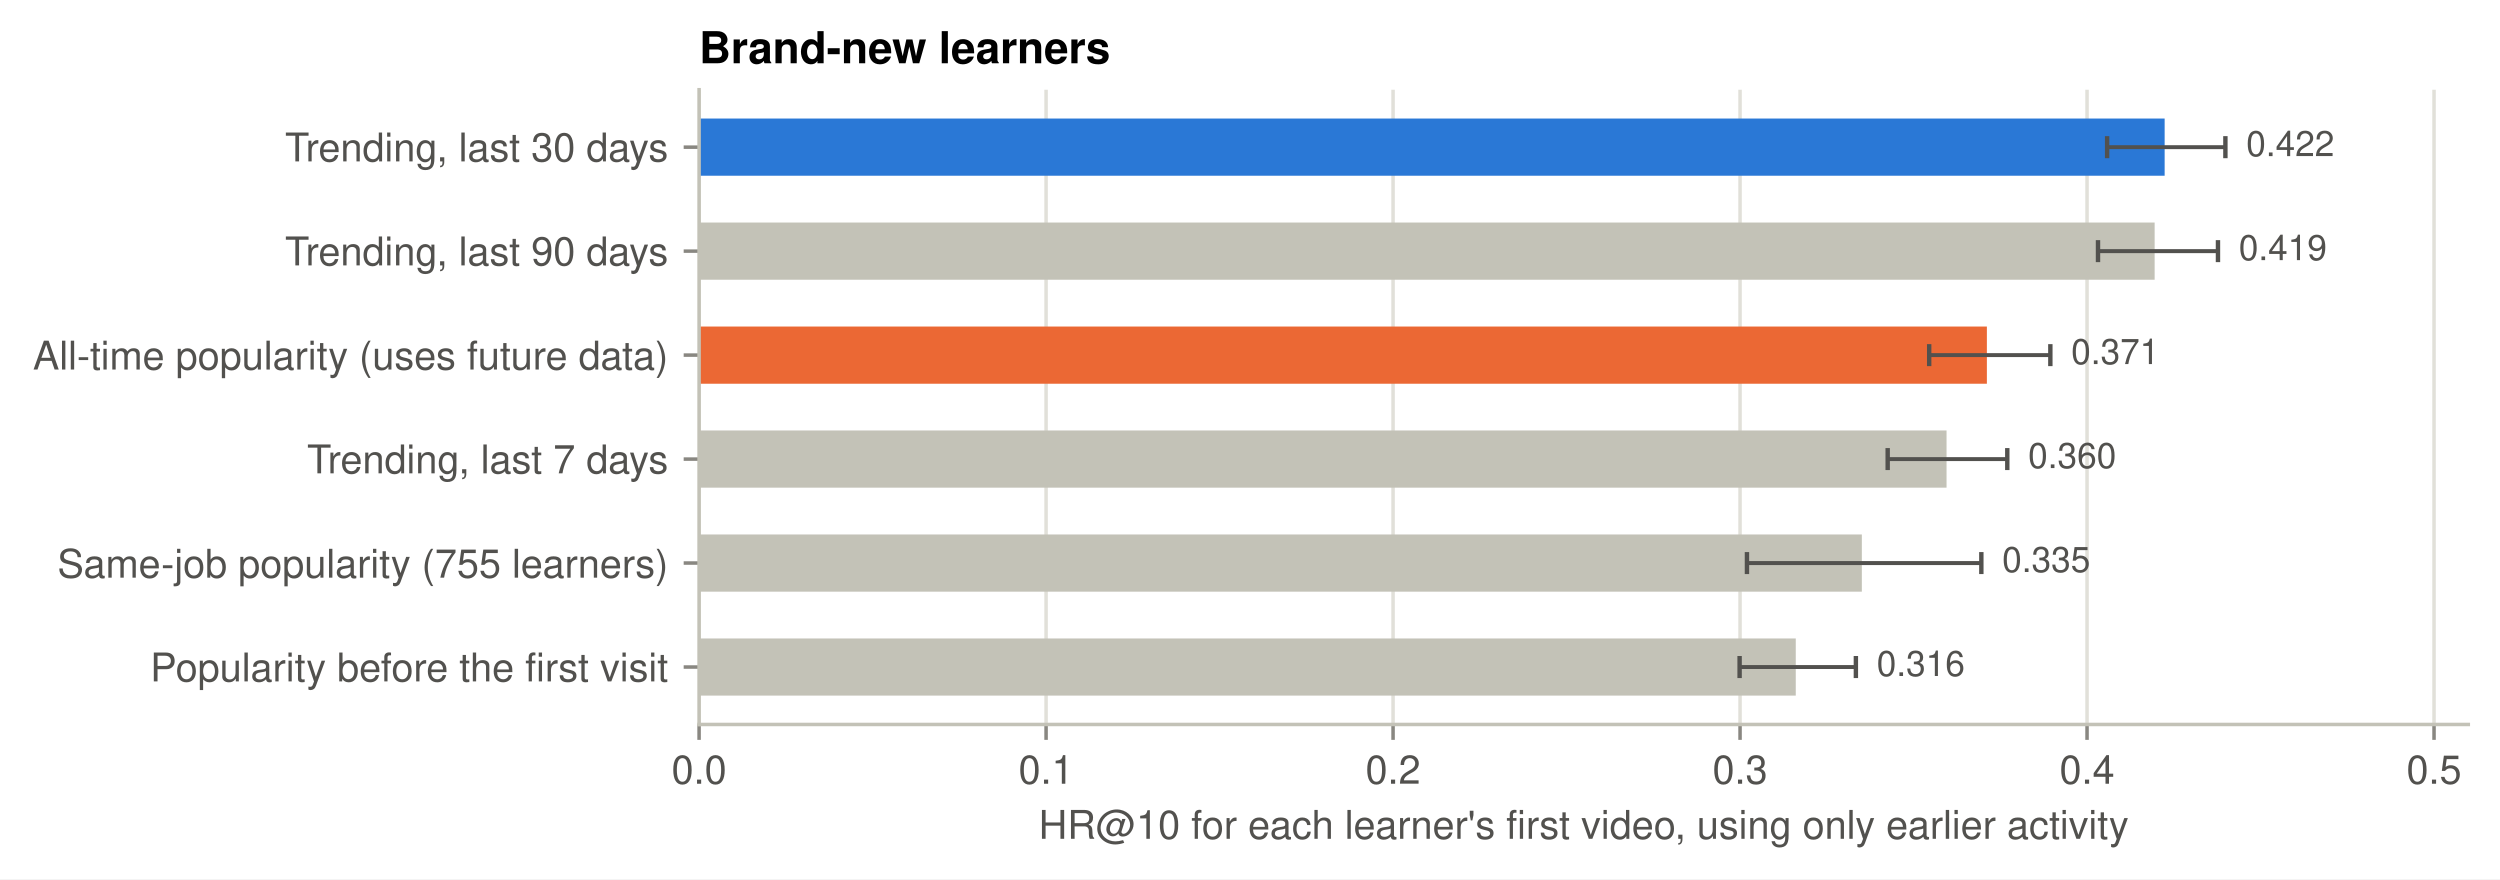
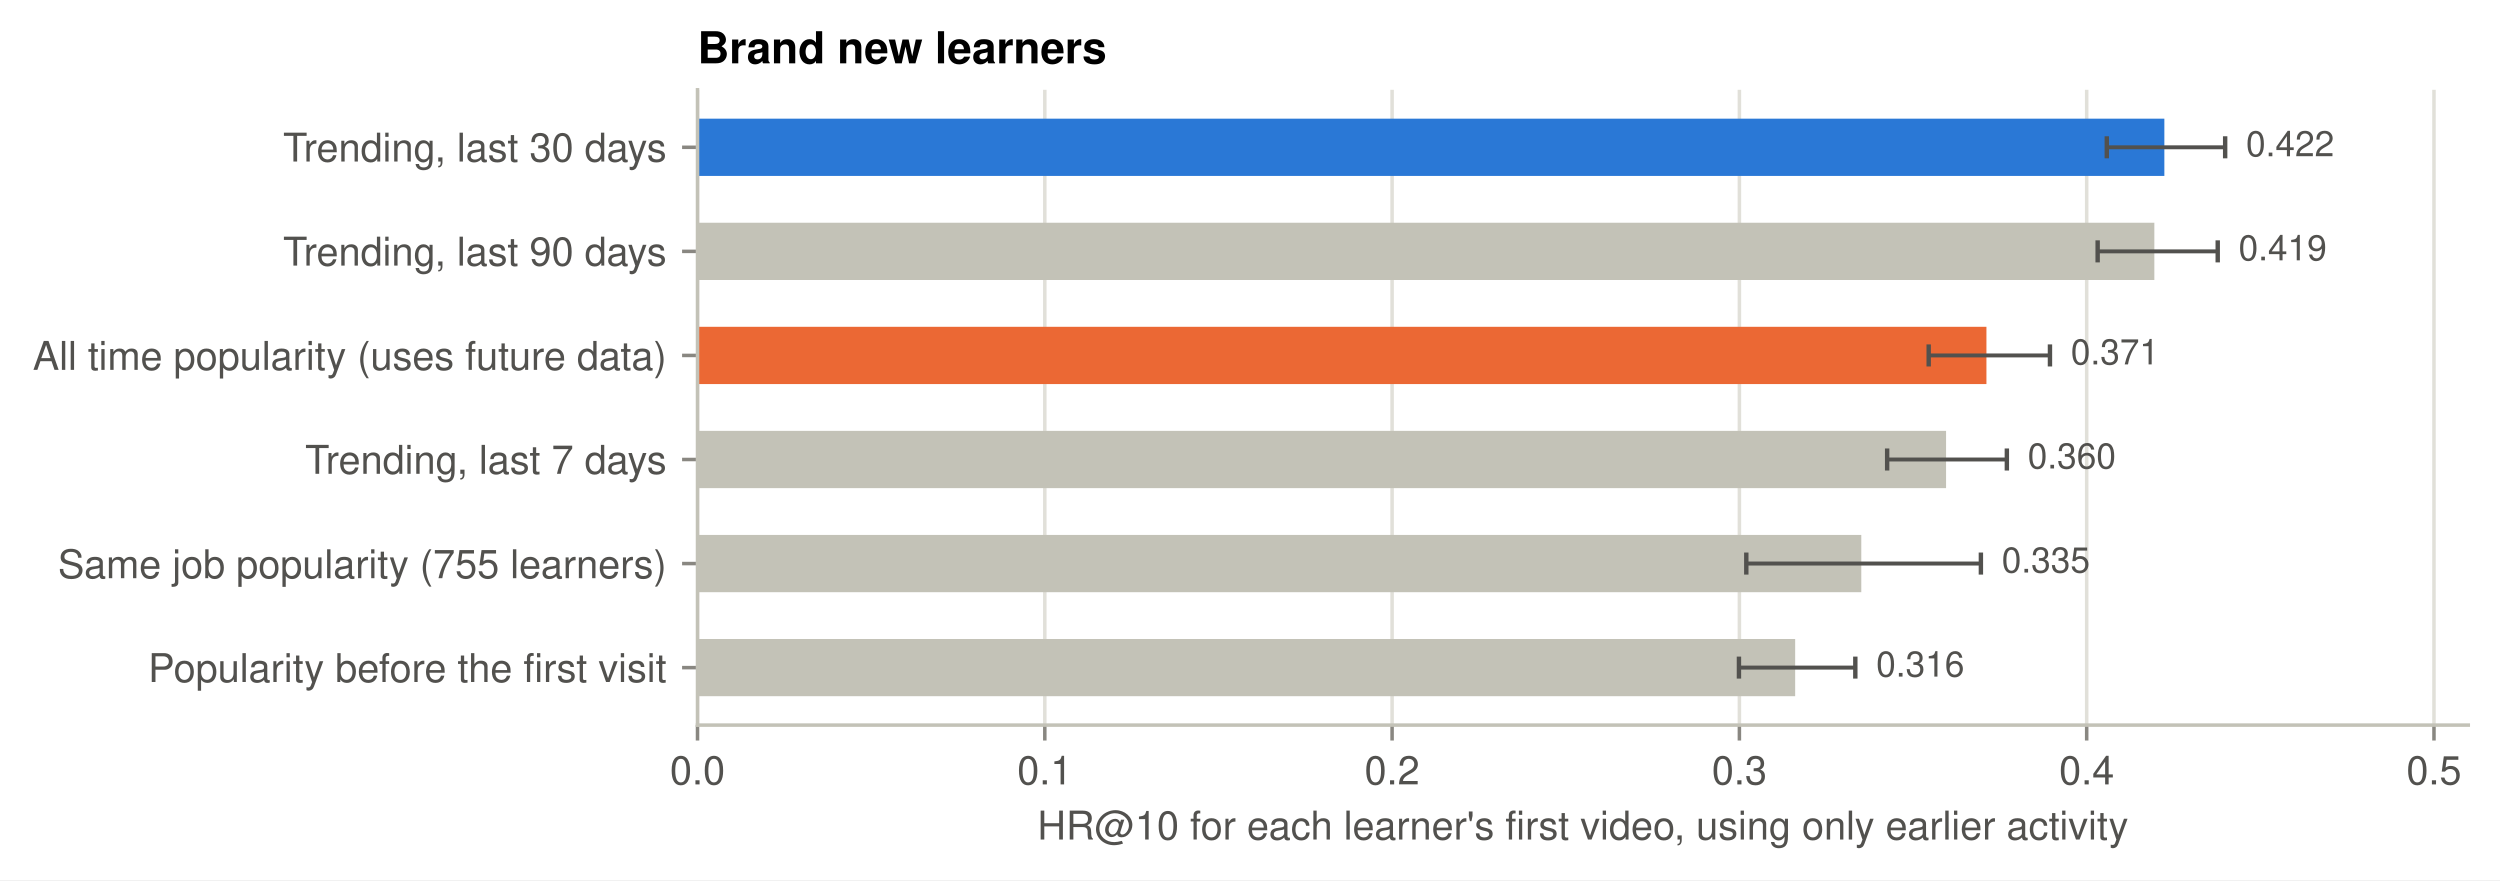
- <svg xmlns="http://www.w3.org/2000/svg" xmlns:xlink="http://www.w3.org/1999/xlink" width="567.713pt" height="199.673pt" viewBox="0 0 567.713 199.673" version="1.1">
+ <svg xmlns="http://www.w3.org/2000/svg" xmlns:xlink="http://www.w3.org/1999/xlink" width="567.216pt" height="199.673pt" viewBox="0 0 567.216 199.673" version="1.1">
  <defs>
    <style type="text/css">*{stroke-linejoin: round; stroke-linecap: butt}</style>
  </defs>
  <g id="figure_1">
    <g id="patch_1">
-       <path d="M 0 199.673  L 567.713 199.673  L 567.713 -0  L 0 -0  z " style="fill: #ffffff" />
+       <path d="M -0 199.673  L 567.216 199.673  L 567.216 -0  L -0 -0  z " style="fill: #ffffff" />
    </g>
    <g id="axes_1">
      <g id="patch_2">
-         <path d="M 158.753 164.517  L 560.513 164.517  L 560.513 20.373  L 158.753 20.373  z " style="fill: #ffffff" />
+         <path d="M 158.256 164.517  L 560.016 164.517  L 560.016 20.373  L 158.256 20.373  z " style="fill: #ffffff" />
      </g>
      <g id="matplotlib.axis_1">
        <g id="xtick_1">
          <g id="line2d_1">
-             <path d="M 158.753 164.517  L 158.753 20.373  " clip-path="url(#pc74c482430)" style="fill: none; stroke: #e1e0d9; stroke-width: 0.8; stroke-linecap: round" />
+             <path d="M 158.256 164.517  L 158.256 20.373  " clip-path="url(#p3e39045965)" style="fill: none; stroke: #e1e0d9; stroke-width: 0.8; stroke-linecap: round" />
          </g>
          <g id="line2d_2">
            <defs>
              <path id="m954afa2de4" d="M 0 0  L 0 3.5  " style="stroke: #898781; stroke-width: 0.8" />
            </defs>
            <g>
-               <use xlink:href="#m954afa2de4" x="158.753" y="164.517" style="fill: #898781; stroke: #898781; stroke-width: 0.8" />
+               <use xlink:href="#m954afa2de4" x="158.256" y="164.517" style="fill: #898781; stroke: #898781; stroke-width: 0.8" />
            </g>
          </g>
          <g id="text_1">
-             <text style="font-size: 9px; font-family: 'Helvetica', 'Arial', 'DejaVu Sans'; text-anchor: middle; fill: #52514e" x="158.753" y="177.974" transform="rotate(-0 158.7527 177.9735)">0.0</text>
+             <text style="font-size: 9px; font-family: 'Helvetica', 'Arial', 'DejaVu Sans'; text-anchor: middle; fill: #52514e" x="158.256" y="177.974" transform="rotate(-0 158.2562 177.9735)">0.0</text>
          </g>
        </g>
        <g id="xtick_2">
          <g id="line2d_3">
-             <path d="M 237.549 164.517  L 237.549 20.373  " clip-path="url(#pc74c482430)" style="fill: none; stroke: #e1e0d9; stroke-width: 0.8; stroke-linecap: round" />
+             <path d="M 237.052 164.517  L 237.052 20.373  " clip-path="url(#p3e39045965)" style="fill: none; stroke: #e1e0d9; stroke-width: 0.8; stroke-linecap: round" />
          </g>
          <g id="line2d_4">
            <g>
-               <use xlink:href="#m954afa2de4" x="237.549" y="164.517" style="fill: #898781; stroke: #898781; stroke-width: 0.8" />
+               <use xlink:href="#m954afa2de4" x="237.052" y="164.517" style="fill: #898781; stroke: #898781; stroke-width: 0.8" />
            </g>
          </g>
          <g id="text_2">
-             <text style="font-size: 9px; font-family: 'Helvetica', 'Arial', 'DejaVu Sans'; text-anchor: middle; fill: #52514e" x="237.549" y="177.974" transform="rotate(-0 237.5486 177.9735)">0.1</text>
+             <text style="font-size: 9px; font-family: 'Helvetica', 'Arial', 'DejaVu Sans'; text-anchor: middle; fill: #52514e" x="237.052" y="177.974" transform="rotate(-0 237.0522 177.9735)">0.1</text>
          </g>
        </g>
        <g id="xtick_3">
          <g id="line2d_5">
-             <path d="M 316.345 164.517  L 316.345 20.373  " clip-path="url(#pc74c482430)" style="fill: none; stroke: #e1e0d9; stroke-width: 0.8; stroke-linecap: round" />
+             <path d="M 315.848 164.517  L 315.848 20.373  " clip-path="url(#p3e39045965)" style="fill: none; stroke: #e1e0d9; stroke-width: 0.8; stroke-linecap: round" />
          </g>
          <g id="line2d_6">
            <g>
-               <use xlink:href="#m954afa2de4" x="316.345" y="164.517" style="fill: #898781; stroke: #898781; stroke-width: 0.8" />
+               <use xlink:href="#m954afa2de4" x="315.848" y="164.517" style="fill: #898781; stroke: #898781; stroke-width: 0.8" />
            </g>
          </g>
          <g id="text_3">
-             <text style="font-size: 9px; font-family: 'Helvetica', 'Arial', 'DejaVu Sans'; text-anchor: middle; fill: #52514e" x="316.345" y="177.974" transform="rotate(-0 316.3446 177.9735)">0.2</text>
+             <text style="font-size: 9px; font-family: 'Helvetica', 'Arial', 'DejaVu Sans'; text-anchor: middle; fill: #52514e" x="315.848" y="177.974" transform="rotate(-0 315.8482 177.9735)">0.2</text>
          </g>
        </g>
        <g id="xtick_4">
          <g id="line2d_7">
-             <path d="M 395.141 164.517  L 395.141 20.373  " clip-path="url(#pc74c482430)" style="fill: none; stroke: #e1e0d9; stroke-width: 0.8; stroke-linecap: round" />
+             <path d="M 394.644 164.517  L 394.644 20.373  " clip-path="url(#p3e39045965)" style="fill: none; stroke: #e1e0d9; stroke-width: 0.8; stroke-linecap: round" />
          </g>
          <g id="line2d_8">
            <g>
-               <use xlink:href="#m954afa2de4" x="395.141" y="164.517" style="fill: #898781; stroke: #898781; stroke-width: 0.8" />
+               <use xlink:href="#m954afa2de4" x="394.644" y="164.517" style="fill: #898781; stroke: #898781; stroke-width: 0.8" />
            </g>
          </g>
          <g id="text_4">
-             <text style="font-size: 9px; font-family: 'Helvetica', 'Arial', 'DejaVu Sans'; text-anchor: middle; fill: #52514e" x="395.141" y="177.974" transform="rotate(-0 395.1406 177.9735)">0.3</text>
+             <text style="font-size: 9px; font-family: 'Helvetica', 'Arial', 'DejaVu Sans'; text-anchor: middle; fill: #52514e" x="394.644" y="177.974" transform="rotate(-0 394.6442 177.9735)">0.3</text>
          </g>
        </g>
        <g id="xtick_5">
          <g id="line2d_9">
-             <path d="M 473.937 164.517  L 473.937 20.373  " clip-path="url(#pc74c482430)" style="fill: none; stroke: #e1e0d9; stroke-width: 0.8; stroke-linecap: round" />
+             <path d="M 473.44 164.517  L 473.44 20.373  " clip-path="url(#p3e39045965)" style="fill: none; stroke: #e1e0d9; stroke-width: 0.8; stroke-linecap: round" />
          </g>
          <g id="line2d_10">
            <g>
-               <use xlink:href="#m954afa2de4" x="473.937" y="164.517" style="fill: #898781; stroke: #898781; stroke-width: 0.8" />
+               <use xlink:href="#m954afa2de4" x="473.44" y="164.517" style="fill: #898781; stroke: #898781; stroke-width: 0.8" />
            </g>
          </g>
          <g id="text_5">
-             <text style="font-size: 9px; font-family: 'Helvetica', 'Arial', 'DejaVu Sans'; text-anchor: middle; fill: #52514e" x="473.937" y="177.974" transform="rotate(-0 473.9366 177.9735)">0.4</text>
+             <text style="font-size: 9px; font-family: 'Helvetica', 'Arial', 'DejaVu Sans'; text-anchor: middle; fill: #52514e" x="473.44" y="177.974" transform="rotate(-0 473.4402 177.9735)">0.4</text>
          </g>
        </g>
        <g id="xtick_6">
          <g id="line2d_11">
-             <path d="M 552.733 164.517  L 552.733 20.373  " clip-path="url(#pc74c482430)" style="fill: none; stroke: #e1e0d9; stroke-width: 0.8; stroke-linecap: round" />
+             <path d="M 552.236 164.517  L 552.236 20.373  " clip-path="url(#p3e39045965)" style="fill: none; stroke: #e1e0d9; stroke-width: 0.8; stroke-linecap: round" />
          </g>
          <g id="line2d_12">
            <g>
-               <use xlink:href="#m954afa2de4" x="552.733" y="164.517" style="fill: #898781; stroke: #898781; stroke-width: 0.8" />
+               <use xlink:href="#m954afa2de4" x="552.236" y="164.517" style="fill: #898781; stroke: #898781; stroke-width: 0.8" />
            </g>
          </g>
          <g id="text_6">
-             <text style="font-size: 9px; font-family: 'Helvetica', 'Arial', 'DejaVu Sans'; text-anchor: middle; fill: #52514e" x="552.733" y="177.974" transform="rotate(-0 552.7326 177.9735)">0.5</text>
+             <text style="font-size: 9px; font-family: 'Helvetica', 'Arial', 'DejaVu Sans'; text-anchor: middle; fill: #52514e" x="552.236" y="177.974" transform="rotate(-0 552.2362 177.9735)">0.5</text>
          </g>
        </g>
        <g id="text_7">
-           <text style="font-size: 9px; font-family: 'Helvetica', 'Arial', 'DejaVu Sans'; text-anchor: middle; fill: #52514e" x="359.633" y="190.481" transform="rotate(-0 359.6327 190.4813)">HR@10 for each learner's first video, using only earlier activity</text>
+           <text style="font-size: 9px; font-family: 'Helvetica', 'Arial', 'DejaVu Sans'; text-anchor: middle; fill: #52514e" x="359.136" y="190.481" transform="rotate(-0 359.1363 190.4813)">HR@10 for each learner's first video, using only earlier activity</text>
        </g>
      </g>
      <g id="matplotlib.axis_2">
        <g id="ytick_1">
          <g id="line2d_13">
            <defs>
              <path id="m45e60ed971" d="M 0 0  L -3.5 0  " style="stroke: #898781; stroke-width: 0.8" />
            </defs>
            <g>
-               <use xlink:href="#m45e60ed971" x="158.753" y="151.472" style="fill: #898781; stroke: #898781; stroke-width: 0.8" />
+               <use xlink:href="#m45e60ed971" x="158.256" y="151.472" style="fill: #898781; stroke: #898781; stroke-width: 0.8" />
            </g>
          </g>
          <g id="text_8">
-             <text style="font-size: 9px; font-family: 'Helvetica', 'Arial', 'DejaVu Sans'; text-anchor: end; fill: #52514e" x="151.753" y="154.746" transform="rotate(-0 151.7527 154.7462)">Popularity before the first visit</text>
+             <text style="font-size: 9px; font-family: 'Helvetica', 'Arial', 'DejaVu Sans'; text-anchor: end; fill: #52514e" x="151.256" y="154.746" transform="rotate(-0 151.2562 154.7462)">Popularity before the first visit</text>
          </g>
        </g>
        <g id="ytick_2">
          <g id="line2d_14">
            <g>
-               <use xlink:href="#m45e60ed971" x="158.753" y="127.862" style="fill: #898781; stroke: #898781; stroke-width: 0.8" />
+               <use xlink:href="#m45e60ed971" x="158.256" y="127.862" style="fill: #898781; stroke: #898781; stroke-width: 0.8" />
            </g>
          </g>
          <g id="text_9">
-             <text style="font-size: 9px; font-family: 'Helvetica', 'Arial', 'DejaVu Sans'; text-anchor: end; fill: #52514e" x="151.753" y="131.178" transform="rotate(-0 151.7527 131.1776)">Same-job popularity (755 learners)</text>
+             <text style="font-size: 9px; font-family: 'Helvetica', 'Arial', 'DejaVu Sans'; text-anchor: end; fill: #52514e" x="151.256" y="131.178" transform="rotate(-0 151.2562 131.1776)">Same job popularity (755 learners)</text>
          </g>
        </g>
        <g id="ytick_3">
          <g id="line2d_15">
            <g>
-               <use xlink:href="#m45e60ed971" x="158.753" y="104.251" style="fill: #898781; stroke: #898781; stroke-width: 0.8" />
+               <use xlink:href="#m45e60ed971" x="158.256" y="104.251" style="fill: #898781; stroke: #898781; stroke-width: 0.8" />
            </g>
          </g>
          <g id="text_10">
-             <text style="font-size: 9px; font-family: 'Helvetica', 'Arial', 'DejaVu Sans'; text-anchor: end; fill: #52514e" x="151.753" y="107.489" transform="rotate(-0 151.7527 107.4894)">Trending, last 7 days</text>
+             <text style="font-size: 9px; font-family: 'Helvetica', 'Arial', 'DejaVu Sans'; text-anchor: end; fill: #52514e" x="151.256" y="107.489" transform="rotate(-0 151.2562 107.4894)">Trending, last 7 days</text>
          </g>
        </g>
        <g id="ytick_4">
          <g id="line2d_16">
            <g>
-               <use xlink:href="#m45e60ed971" x="158.753" y="80.64" style="fill: #898781; stroke: #898781; stroke-width: 0.8" />
+               <use xlink:href="#m45e60ed971" x="158.256" y="80.64" style="fill: #898781; stroke: #898781; stroke-width: 0.8" />
            </g>
          </g>
          <g id="text_11">
-             <text style="font-size: 9px; font-family: 'Helvetica', 'Arial', 'DejaVu Sans'; text-anchor: end; fill: #52514e" x="151.753" y="83.921" transform="rotate(-0 151.7527 83.92081)">All-time popularity (uses future data)</text>
+             <text style="font-size: 9px; font-family: 'Helvetica', 'Arial', 'DejaVu Sans'; text-anchor: end; fill: #52514e" x="151.256" y="83.921" transform="rotate(-0 151.2562 83.92081)">All time popularity (uses future data)</text>
          </g>
        </g>
        <g id="ytick_5">
          <g id="line2d_17">
            <g>
-               <use xlink:href="#m45e60ed971" x="158.753" y="57.029" style="fill: #898781; stroke: #898781; stroke-width: 0.8" />
+               <use xlink:href="#m45e60ed971" x="158.256" y="57.029" style="fill: #898781; stroke: #898781; stroke-width: 0.8" />
            </g>
          </g>
          <g id="text_12">
-             <text style="font-size: 9px; font-family: 'Helvetica', 'Arial', 'DejaVu Sans'; text-anchor: end; fill: #52514e" x="151.753" y="60.268" transform="rotate(-0 151.7527 60.26781)">Trending, last 90 days</text>
+             <text style="font-size: 9px; font-family: 'Helvetica', 'Arial', 'DejaVu Sans'; text-anchor: end; fill: #52514e" x="151.256" y="60.268" transform="rotate(-0 151.2562 60.26781)">Trending, last 90 days</text>
          </g>
        </g>
        <g id="ytick_6">
          <g id="line2d_18">
            <g>
-               <use xlink:href="#m45e60ed971" x="158.753" y="33.418" style="fill: #898781; stroke: #898781; stroke-width: 0.8" />
+               <use xlink:href="#m45e60ed971" x="158.256" y="33.418" style="fill: #898781; stroke: #898781; stroke-width: 0.8" />
            </g>
          </g>
          <g id="text_13">
-             <text style="font-size: 9px; font-family: 'Helvetica', 'Arial', 'DejaVu Sans'; text-anchor: end; fill: #52514e" x="151.753" y="36.657" transform="rotate(-0 151.7527 36.657)">Trending, last 30 days</text>
+             <text style="font-size: 9px; font-family: 'Helvetica', 'Arial', 'DejaVu Sans'; text-anchor: end; fill: #52514e" x="151.256" y="36.657" transform="rotate(-0 151.2562 36.657)">Trending, last 30 days</text>
          </g>
        </g>
      </g>
      <g id="patch_3">
-         <path d="M 158.753 157.965  L 407.793 157.965  L 407.793 144.979  L 158.753 144.979  z " clip-path="url(#pc74c482430)" style="fill: #c3c2b7" />
+         <path d="M 158.256 157.965  L 407.297 157.965  L 407.297 144.979  L 158.256 144.979  z " clip-path="url(#p3e39045965)" style="fill: #c3c2b7" />
      </g>
      <g id="patch_4">
-         <path d="M 158.753 134.355  L 422.797 134.355  L 422.797 121.369  L 158.753 121.369  z " clip-path="url(#pc74c482430)" style="fill: #c3c2b7" />
+         <path d="M 158.256 134.355  L 422.301 134.355  L 422.301 121.369  L 158.256 121.369  z " clip-path="url(#p3e39045965)" style="fill: #c3c2b7" />
      </g>
      <g id="patch_5">
-         <path d="M 158.753 110.744  L 442.033 110.744  L 442.033 97.758  L 158.753 97.758  z " clip-path="url(#pc74c482430)" style="fill: #c3c2b7" />
+         <path d="M 158.256 110.744  L 441.537 110.744  L 441.537 97.758  L 158.256 97.758  z " clip-path="url(#p3e39045965)" style="fill: #c3c2b7" />
      </g>
      <g id="patch_6">
-         <path d="M 158.753 87.133  L 451.191 87.133  L 451.191 74.147  L 158.753 74.147  z " clip-path="url(#pc74c482430)" style="fill: #eb6834" />
+         <path d="M 158.256 87.133  L 450.695 87.133  L 450.695 74.147  L 158.256 74.147  z " clip-path="url(#p3e39045965)" style="fill: #eb6834" />
      </g>
      <g id="patch_7">
-         <path d="M 158.753 63.522  L 489.288 63.522  L 489.288 50.536  L 158.753 50.536  z " clip-path="url(#pc74c482430)" style="fill: #c3c2b7" />
+         <path d="M 158.256 63.522  L 488.792 63.522  L 488.792 50.536  L 158.256 50.536  z " clip-path="url(#p3e39045965)" style="fill: #c3c2b7" />
      </g>
      <g id="patch_8">
-         <path d="M 158.753 39.911  L 491.559 39.911  L 491.559 26.925  L 158.753 26.925  z " clip-path="url(#pc74c482430)" style="fill: #2a78d6" />
+         <path d="M 158.256 39.911  L 491.063 39.911  L 491.063 26.925  L 158.256 26.925  z " clip-path="url(#p3e39045965)" style="fill: #2a78d6" />
      </g>
      <g id="LineCollection_1">
-         <path d="M 395.039 151.472  L 421.443 151.472  " clip-path="url(#pc74c482430)" style="fill: none; stroke: #52514e; stroke-width: 0.9" />
-         <path d="M 396.706 127.862  L 449.933 127.862  " clip-path="url(#pc74c482430)" style="fill: none; stroke: #52514e; stroke-width: 0.9" />
-         <path d="M 428.664 104.251  L 455.825 104.251  " clip-path="url(#pc74c482430)" style="fill: none; stroke: #52514e; stroke-width: 0.9" />
-         <path d="M 438.089 80.64  L 465.604 80.64  " clip-path="url(#pc74c482430)" style="fill: none; stroke: #52514e; stroke-width: 0.9" />
-         <path d="M 476.424 57.029  L 503.668 57.029  " clip-path="url(#pc74c482430)" style="fill: none; stroke: #52514e; stroke-width: 0.9" />
-         <path d="M 478.498 33.418  L 505.355 33.418  " clip-path="url(#pc74c482430)" style="fill: none; stroke: #52514e; stroke-width: 0.9" />
+         <path d="M 394.542 151.472  L 420.947 151.472  " clip-path="url(#p3e39045965)" style="fill: none; stroke: #52514e; stroke-width: 0.9" />
+         <path d="M 396.21 127.862  L 449.436 127.862  " clip-path="url(#p3e39045965)" style="fill: none; stroke: #52514e; stroke-width: 0.9" />
+         <path d="M 428.167 104.251  L 455.328 104.251  " clip-path="url(#p3e39045965)" style="fill: none; stroke: #52514e; stroke-width: 0.9" />
+         <path d="M 437.593 80.64  L 465.107 80.64  " clip-path="url(#p3e39045965)" style="fill: none; stroke: #52514e; stroke-width: 0.9" />
+         <path d="M 475.928 57.029  L 503.172 57.029  " clip-path="url(#p3e39045965)" style="fill: none; stroke: #52514e; stroke-width: 0.9" />
+         <path d="M 478.002 33.418  L 504.859 33.418  " clip-path="url(#p3e39045965)" style="fill: none; stroke: #52514e; stroke-width: 0.9" />
      </g>
      <g id="line2d_19">
        <defs>
          <path id="m8fbf68055b" d="M 0 2.5  L 0 -2.5  " style="stroke: #52514e" />
        </defs>
-         <g clip-path="url(#pc74c482430)">
-           <use xlink:href="#m8fbf68055b" x="395.039" y="151.472" style="fill: #52514e; stroke: #52514e" />
-           <use xlink:href="#m8fbf68055b" x="396.706" y="127.862" style="fill: #52514e; stroke: #52514e" />
-           <use xlink:href="#m8fbf68055b" x="428.664" y="104.251" style="fill: #52514e; stroke: #52514e" />
-           <use xlink:href="#m8fbf68055b" x="438.089" y="80.64" style="fill: #52514e; stroke: #52514e" />
-           <use xlink:href="#m8fbf68055b" x="476.424" y="57.029" style="fill: #52514e; stroke: #52514e" />
-           <use xlink:href="#m8fbf68055b" x="478.498" y="33.418" style="fill: #52514e; stroke: #52514e" />
+         <g clip-path="url(#p3e39045965)">
+           <use xlink:href="#m8fbf68055b" x="394.542" y="151.472" style="fill: #52514e; stroke: #52514e" />
+           <use xlink:href="#m8fbf68055b" x="396.21" y="127.862" style="fill: #52514e; stroke: #52514e" />
+           <use xlink:href="#m8fbf68055b" x="428.167" y="104.251" style="fill: #52514e; stroke: #52514e" />
+           <use xlink:href="#m8fbf68055b" x="437.593" y="80.64" style="fill: #52514e; stroke: #52514e" />
+           <use xlink:href="#m8fbf68055b" x="475.928" y="57.029" style="fill: #52514e; stroke: #52514e" />
+           <use xlink:href="#m8fbf68055b" x="478.002" y="33.418" style="fill: #52514e; stroke: #52514e" />
        </g>
      </g>
      <g id="line2d_20">
-         <g clip-path="url(#pc74c482430)">
-           <use xlink:href="#m8fbf68055b" x="421.443" y="151.472" style="fill: #52514e; stroke: #52514e" />
-           <use xlink:href="#m8fbf68055b" x="449.933" y="127.862" style="fill: #52514e; stroke: #52514e" />
-           <use xlink:href="#m8fbf68055b" x="455.825" y="104.251" style="fill: #52514e; stroke: #52514e" />
-           <use xlink:href="#m8fbf68055b" x="465.604" y="80.64" style="fill: #52514e; stroke: #52514e" />
-           <use xlink:href="#m8fbf68055b" x="503.668" y="57.029" style="fill: #52514e; stroke: #52514e" />
-           <use xlink:href="#m8fbf68055b" x="505.355" y="33.418" style="fill: #52514e; stroke: #52514e" />
+         <g clip-path="url(#p3e39045965)">
+           <use xlink:href="#m8fbf68055b" x="420.947" y="151.472" style="fill: #52514e; stroke: #52514e" />
+           <use xlink:href="#m8fbf68055b" x="449.436" y="127.862" style="fill: #52514e; stroke: #52514e" />
+           <use xlink:href="#m8fbf68055b" x="455.328" y="104.251" style="fill: #52514e; stroke: #52514e" />
+           <use xlink:href="#m8fbf68055b" x="465.107" y="80.64" style="fill: #52514e; stroke: #52514e" />
+           <use xlink:href="#m8fbf68055b" x="503.172" y="57.029" style="fill: #52514e; stroke: #52514e" />
+           <use xlink:href="#m8fbf68055b" x="504.859" y="33.418" style="fill: #52514e; stroke: #52514e" />
        </g>
      </g>
      <g id="patch_9">
-         <path d="M 158.753 164.517  L 158.753 20.373  " style="fill: none; stroke: #c3c2b7; stroke-width: 0.8; stroke-linejoin: miter; stroke-linecap: square" />
+         <path d="M 158.256 164.517  L 158.256 20.373  " style="fill: none; stroke: #c3c2b7; stroke-width: 0.8; stroke-linejoin: miter; stroke-linecap: square" />
      </g>
      <g id="patch_10">
-         <path d="M 158.753 164.517  L 560.513 164.517  " style="fill: none; stroke: #c3c2b7; stroke-width: 0.8; stroke-linejoin: miter; stroke-linecap: square" />
+         <path d="M 158.256 164.517  L 560.016 164.517  " style="fill: none; stroke: #c3c2b7; stroke-width: 0.8; stroke-linejoin: miter; stroke-linecap: square" />
      </g>
      <g id="text_14">
-         <text style="font-size: 8px; font-family: 'Helvetica', 'Arial', 'DejaVu Sans'; text-anchor: start; fill: #52514e" x="426.171" y="153.508" transform="rotate(-0 426.1707 153.5081)">0.316</text>
+         <text style="font-size: 8px; font-family: 'Helvetica', 'Arial', 'DejaVu Sans'; text-anchor: start; fill: #52514e" x="425.674" y="153.508" transform="rotate(-0 425.6743 153.5081)">0.316</text>
      </g>
      <g id="text_15">
-         <text style="font-size: 8px; font-family: 'Helvetica', 'Arial', 'DejaVu Sans'; text-anchor: start; fill: #52514e" x="454.66" y="129.897" transform="rotate(-0 454.6603 129.8973)">0.335</text>
+         <text style="font-size: 8px; font-family: 'Helvetica', 'Arial', 'DejaVu Sans'; text-anchor: start; fill: #52514e" x="454.164" y="129.897" transform="rotate(-0 454.1639 129.8973)">0.335</text>
      </g>
      <g id="text_16">
-         <text style="font-size: 8px; font-family: 'Helvetica', 'Arial', 'DejaVu Sans'; text-anchor: start; fill: #52514e" x="460.553" y="106.286" transform="rotate(-0 460.5527 106.2865)">0.360</text>
+         <text style="font-size: 8px; font-family: 'Helvetica', 'Arial', 'DejaVu Sans'; text-anchor: start; fill: #52514e" x="460.056" y="106.286" transform="rotate(-0 460.0563 106.2865)">0.360</text>
      </g>
      <g id="text_17">
-         <text style="font-size: 8px; font-family: 'Helvetica', 'Arial', 'DejaVu Sans'; text-anchor: start; fill: #52514e" x="470.331" y="82.676" transform="rotate(-0 470.3314 82.67566)">0.371</text>
+         <text style="font-size: 8px; font-family: 'Helvetica', 'Arial', 'DejaVu Sans'; text-anchor: start; fill: #52514e" x="469.835" y="82.676" transform="rotate(-0 469.835 82.67566)">0.371</text>
      </g>
      <g id="text_18">
-         <text style="font-size: 8px; font-family: 'Helvetica', 'Arial', 'DejaVu Sans'; text-anchor: start; fill: #52514e" x="508.396" y="59.065" transform="rotate(-0 508.3959 59.06485)">0.419</text>
+         <text style="font-size: 8px; font-family: 'Helvetica', 'Arial', 'DejaVu Sans'; text-anchor: start; fill: #52514e" x="507.899" y="59.065" transform="rotate(-0 507.8995 59.06485)">0.419</text>
      </g>
      <g id="text_19">
-         <text style="font-size: 8px; font-family: 'Helvetica', 'Arial', 'DejaVu Sans'; text-anchor: start; fill: #52514e" x="510.083" y="35.454" transform="rotate(-0 510.0832 35.45403)">0.422</text>
+         <text style="font-size: 8px; font-family: 'Helvetica', 'Arial', 'DejaVu Sans'; text-anchor: start; fill: #52514e" x="509.587" y="35.454" transform="rotate(-0 509.5868 35.45403)">0.422</text>
      </g>
      <g id="text_20">
-         <text style="font-weight: 700; font-size: 10px; font-family: 'Helvetica', 'Arial', 'DejaVu Sans'; text-anchor: start" x="158.753" y="14.373" transform="rotate(-0 158.7527 14.37344)">Brand-new learners</text>
+         <text style="font-weight: 700; font-size: 10px; font-family: 'Helvetica', 'Arial', 'DejaVu Sans'; text-anchor: start" x="158.256" y="14.373" transform="rotate(-0 158.2562 14.37344)">Brand new learners</text>
      </g>
    </g>
  </g>
  <defs>
-     <clipPath id="pc74c482430">
-       <rect x="158.753" y="20.373" width="401.76" height="144.144" />
+     <clipPath id="p3e39045965">
+       <rect x="158.256" y="20.373" width="401.76" height="144.144" />
    </clipPath>
  </defs>
</svg>
